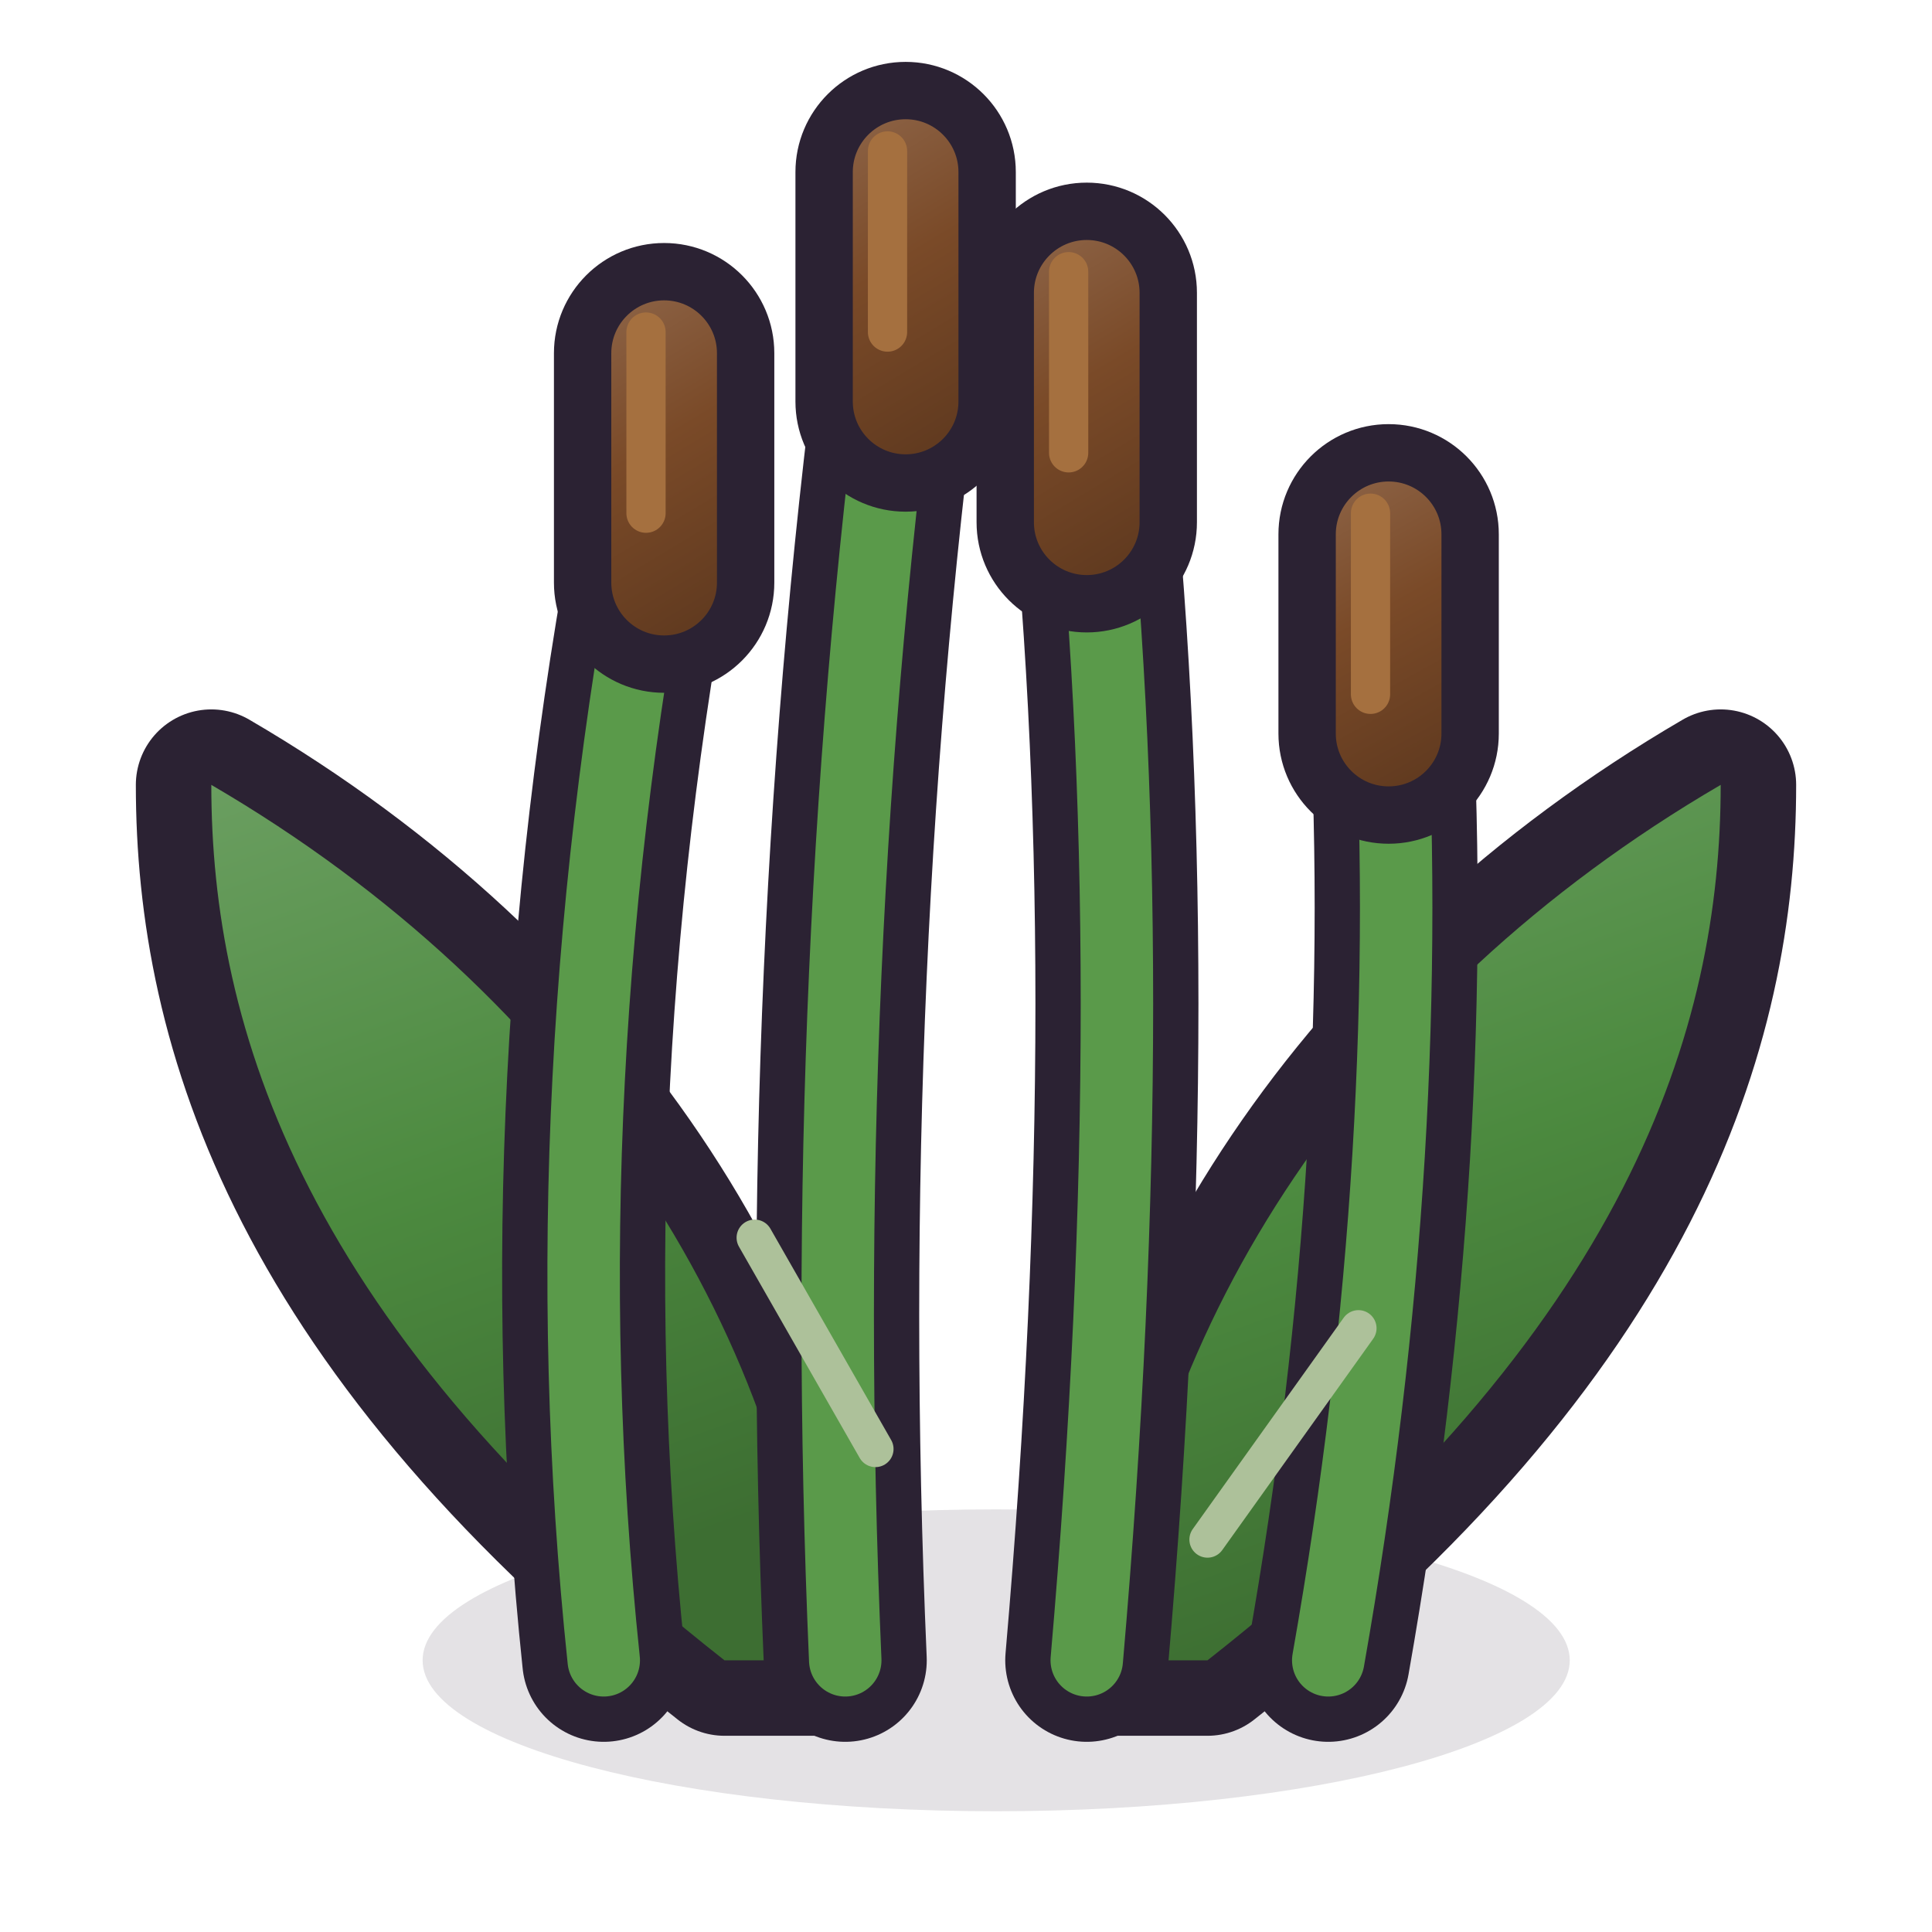
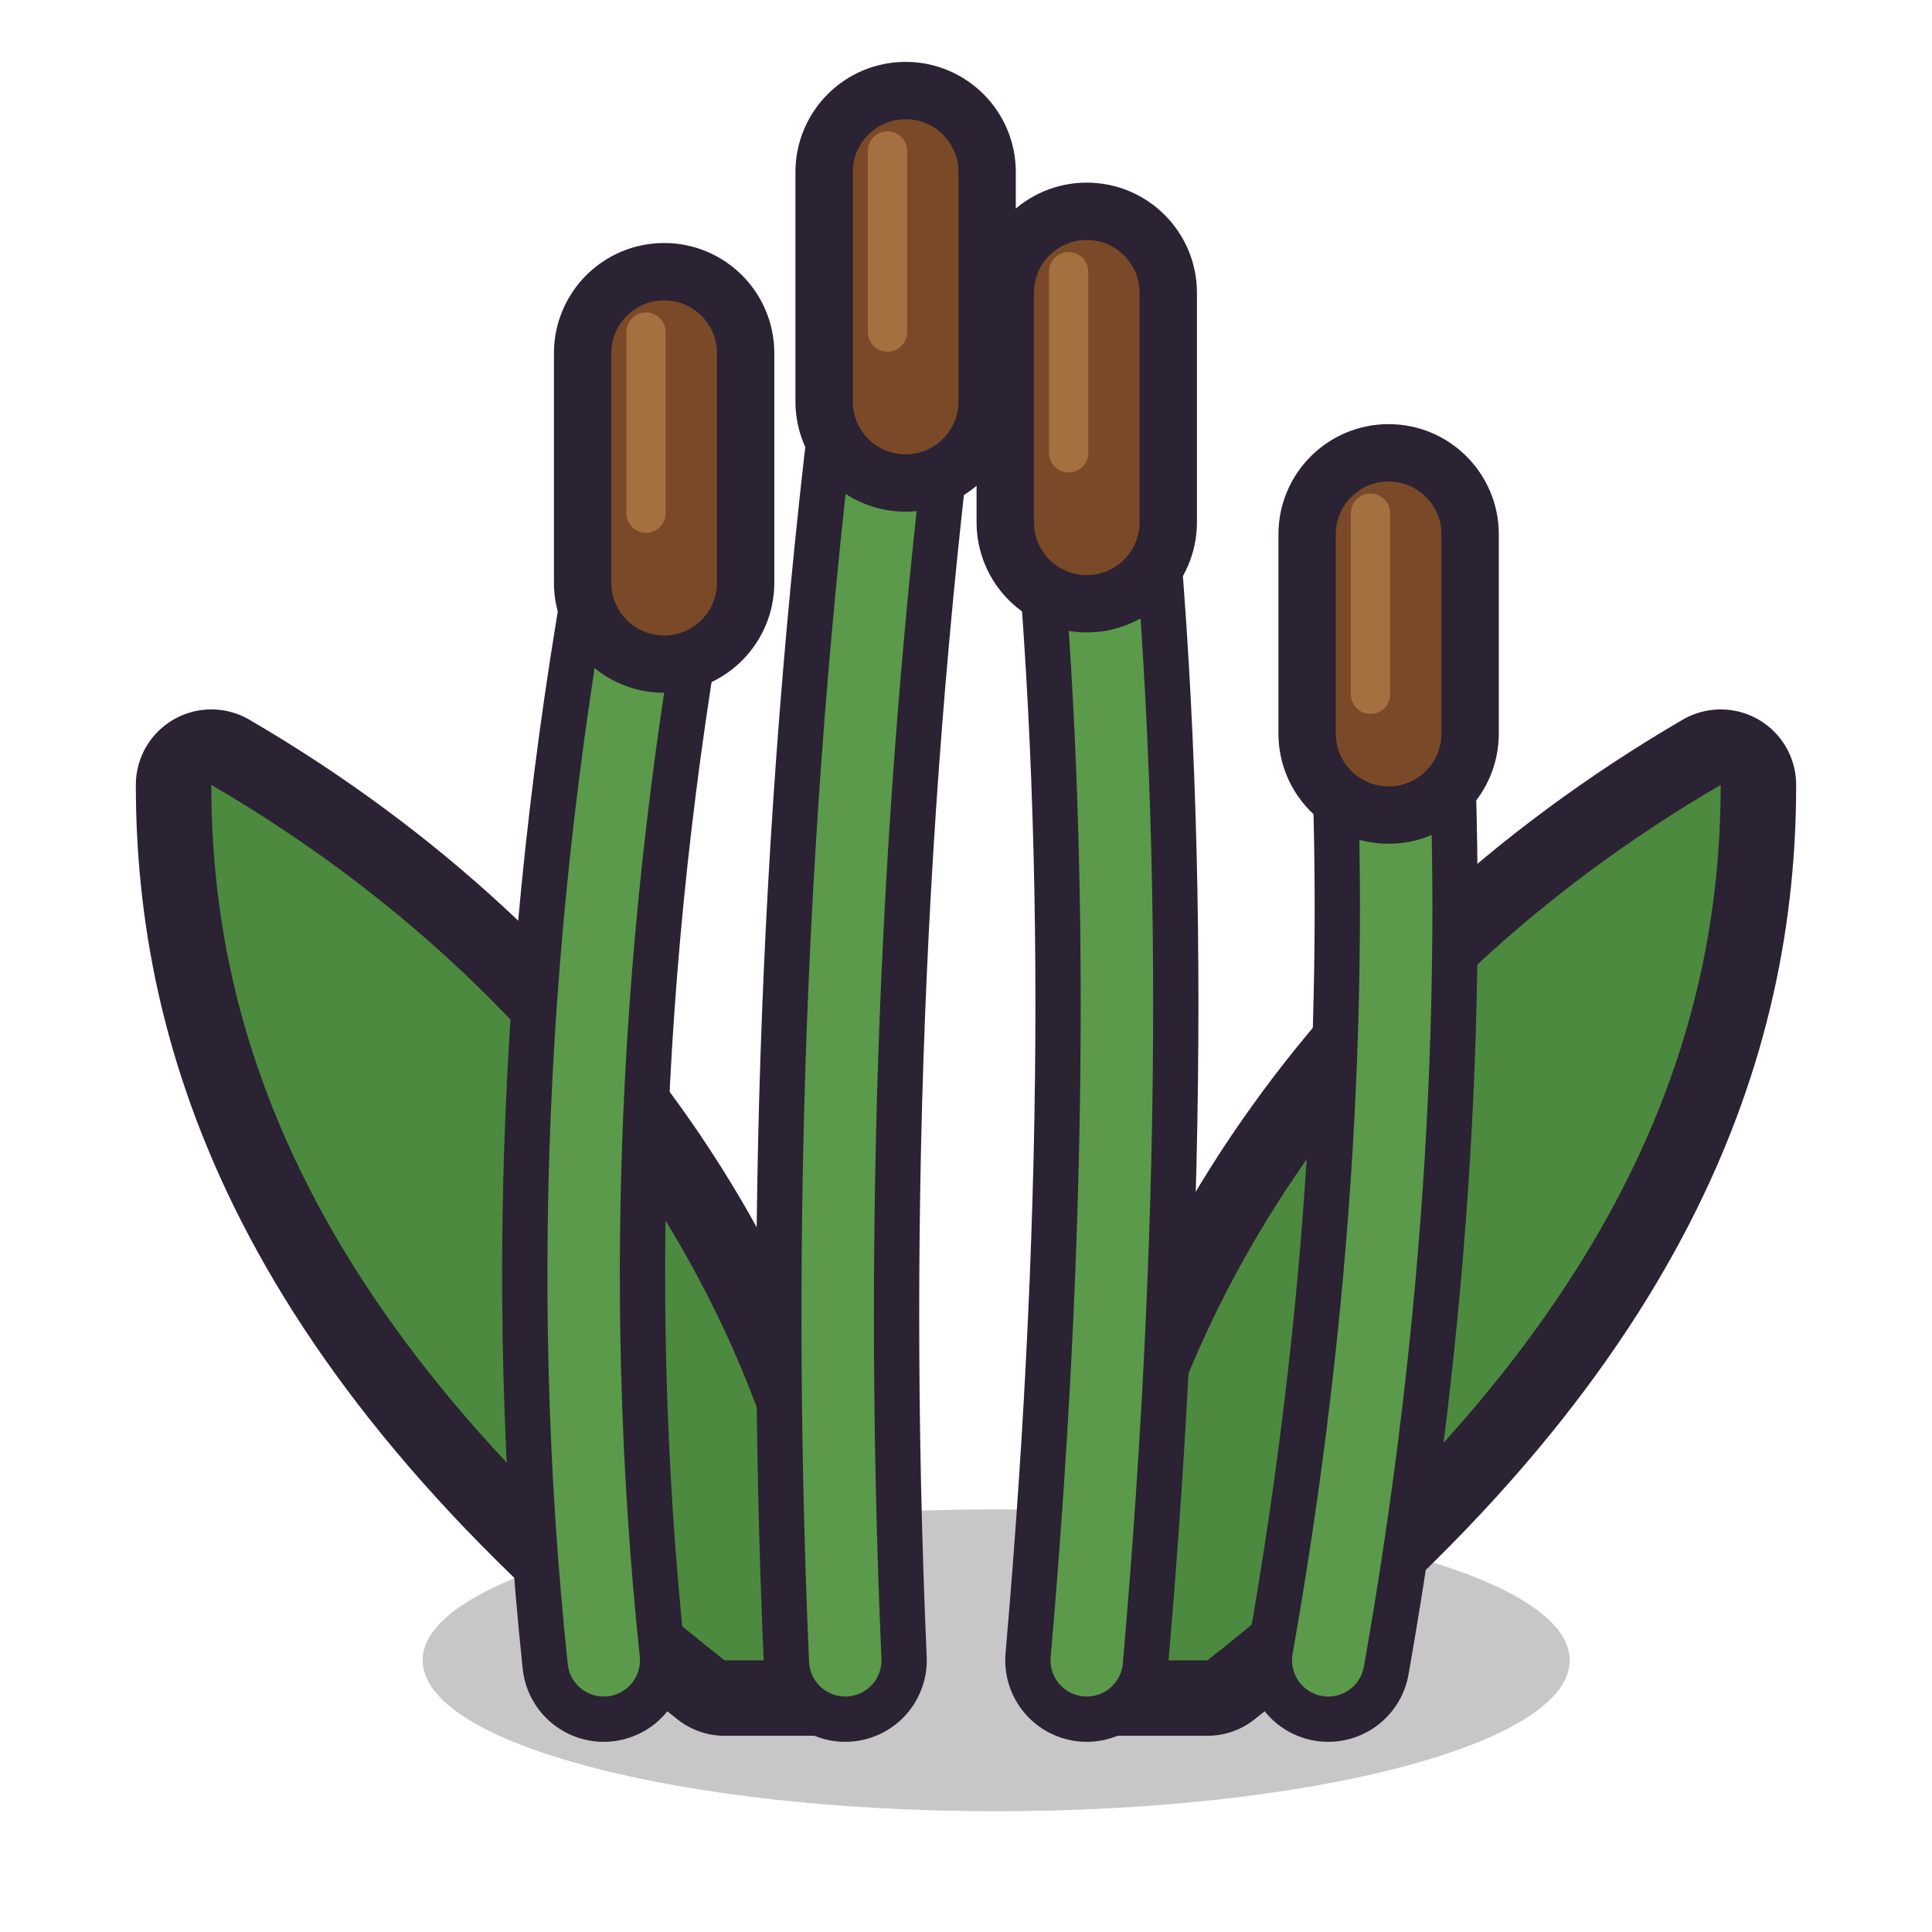
- <svg xmlns="http://www.w3.org/2000/svg" width="64" height="64" viewBox="0 0 64 64" stroke-linecap="round" stroke-linejoin="round">
-   <defs>
-     <linearGradient id="material0" x1="0" y1="0" x2=".25" y2="1">
-       <stop offset="0" stop-color="#6a9e60" />
-       <stop offset=".52" stop-color="#4c8a3f" />
-       <stop offset="1" stop-color="#3d6e32" />
-     </linearGradient>
-     <linearGradient id="material1" x1="0" y1="0" x2=".25" y2="1">
-       <stop offset="0" stop-color="#91694d" />
-       <stop offset=".52" stop-color="#7a4a28" />
-       <stop offset="1" stop-color="#623b20" />
-     </linearGradient>
-   </defs>
-   <ellipse cx="33" cy="55" rx="19" ry="5" fill="#2b2233" opacity=".13" />
+ <svg xmlns="http://www.w3.org/2000/svg" viewBox="0 0 64 64">
+   <ellipse cx="33" cy="55" rx="19" ry="5" fill="#000000" opacity="0.22" />
  <g fill="#2b2233" stroke="#2b2233" stroke-width="5" stroke-linejoin="round">
    <path d="M24 55 C10 44 7 34 7 26 C19 33 26 44 27 55 Z" />
    <path d="M40 55 C54 44 57 34 57 26 C45 33 38 44 37 55 Z" />
  </g>
-   <path d="M24 55 C10 44 7 34 7 26 C19 33 26 44 27 55 Z" fill="url(#material0)" />
-   <path d="M40 55 C54 44 57 34 57 26 C45 33 38 44 37 55 Z" fill="url(#material0)" />
+   <path d="M24 55 C10 44 7 34 7 26 C19 33 26 44 27 55 Z" fill="#4c8a3f" />
+   <path d="M40 55 C54 44 57 34 57 26 C45 33 38 44 37 55 Z" fill="#4c8a3f" />
  <g fill="none" stroke-linecap="round">
    <path d="M20 55 Q18 36 22 16 M28 55 Q27 32 30 10 M36 55 Q38 32 36 14 M44 55 Q47 38 46 22" stroke="#2b2233" stroke-width="5.4" />
    <path d="M20 55 Q18 36 22 16 M28 55 Q27 32 30 10 M36 55 Q38 32 36 14 M44 55 Q47 38 46 22" stroke="#5a9a4a" stroke-width="2.4" />
  </g>
-   <g fill="url(#material1)" stroke="#2b2233" stroke-width="1.9">
+   <g fill="#7a4a28" stroke="#2b2233" stroke-width="1.9">
    <rect x="19.3" y="9" width="5.4" height="13" rx="2.7" />
    <rect x="27.3" y="3" width="5.4" height="13" rx="2.7" />
    <rect x="33.3" y="7" width="5.4" height="13" rx="2.7" />
    <rect x="43.3" y="15" width="5.4" height="12" rx="2.7" />
  </g>
  <path d="M21.4 11 v6 M29.4 5 v6 M35.4 9 v6 M45.4 17 v6" fill="none" stroke="#a5703f" stroke-width="1.3" stroke-linecap="round" />
-   <path d="M29 48 25 41M40 51 45 44" stroke="#adc19a" stroke-width="1.2" />
</svg>
